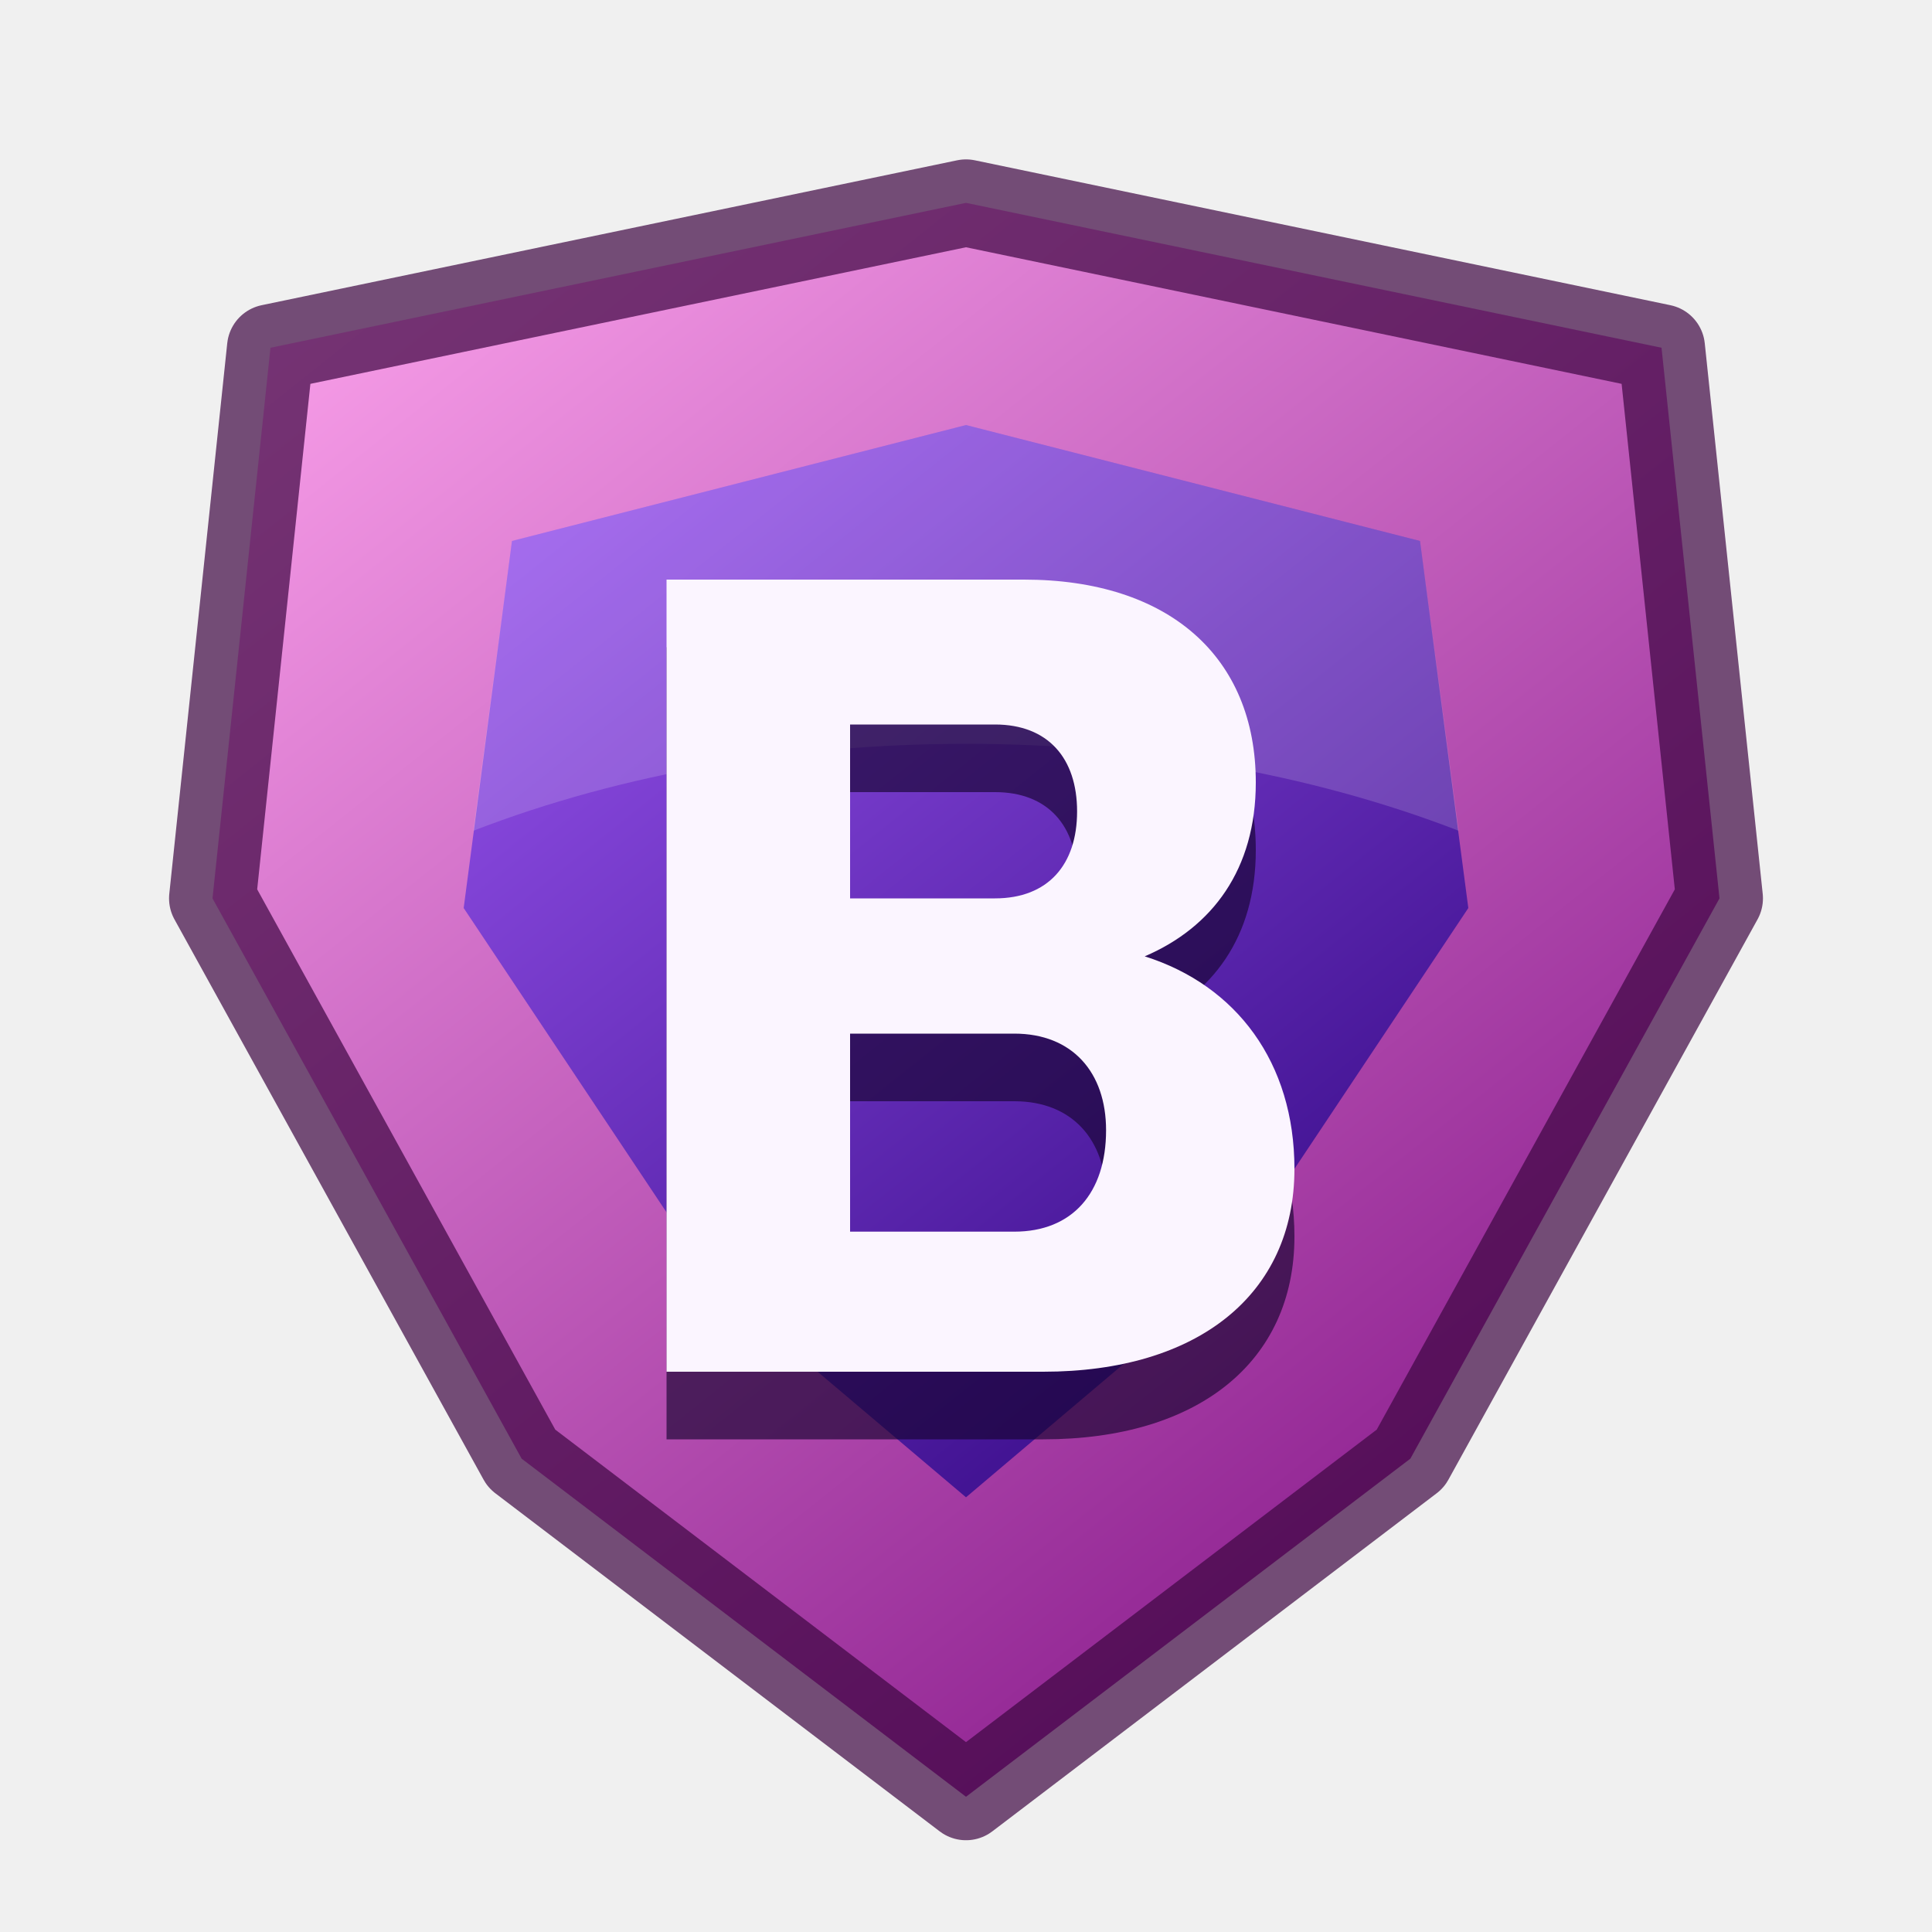
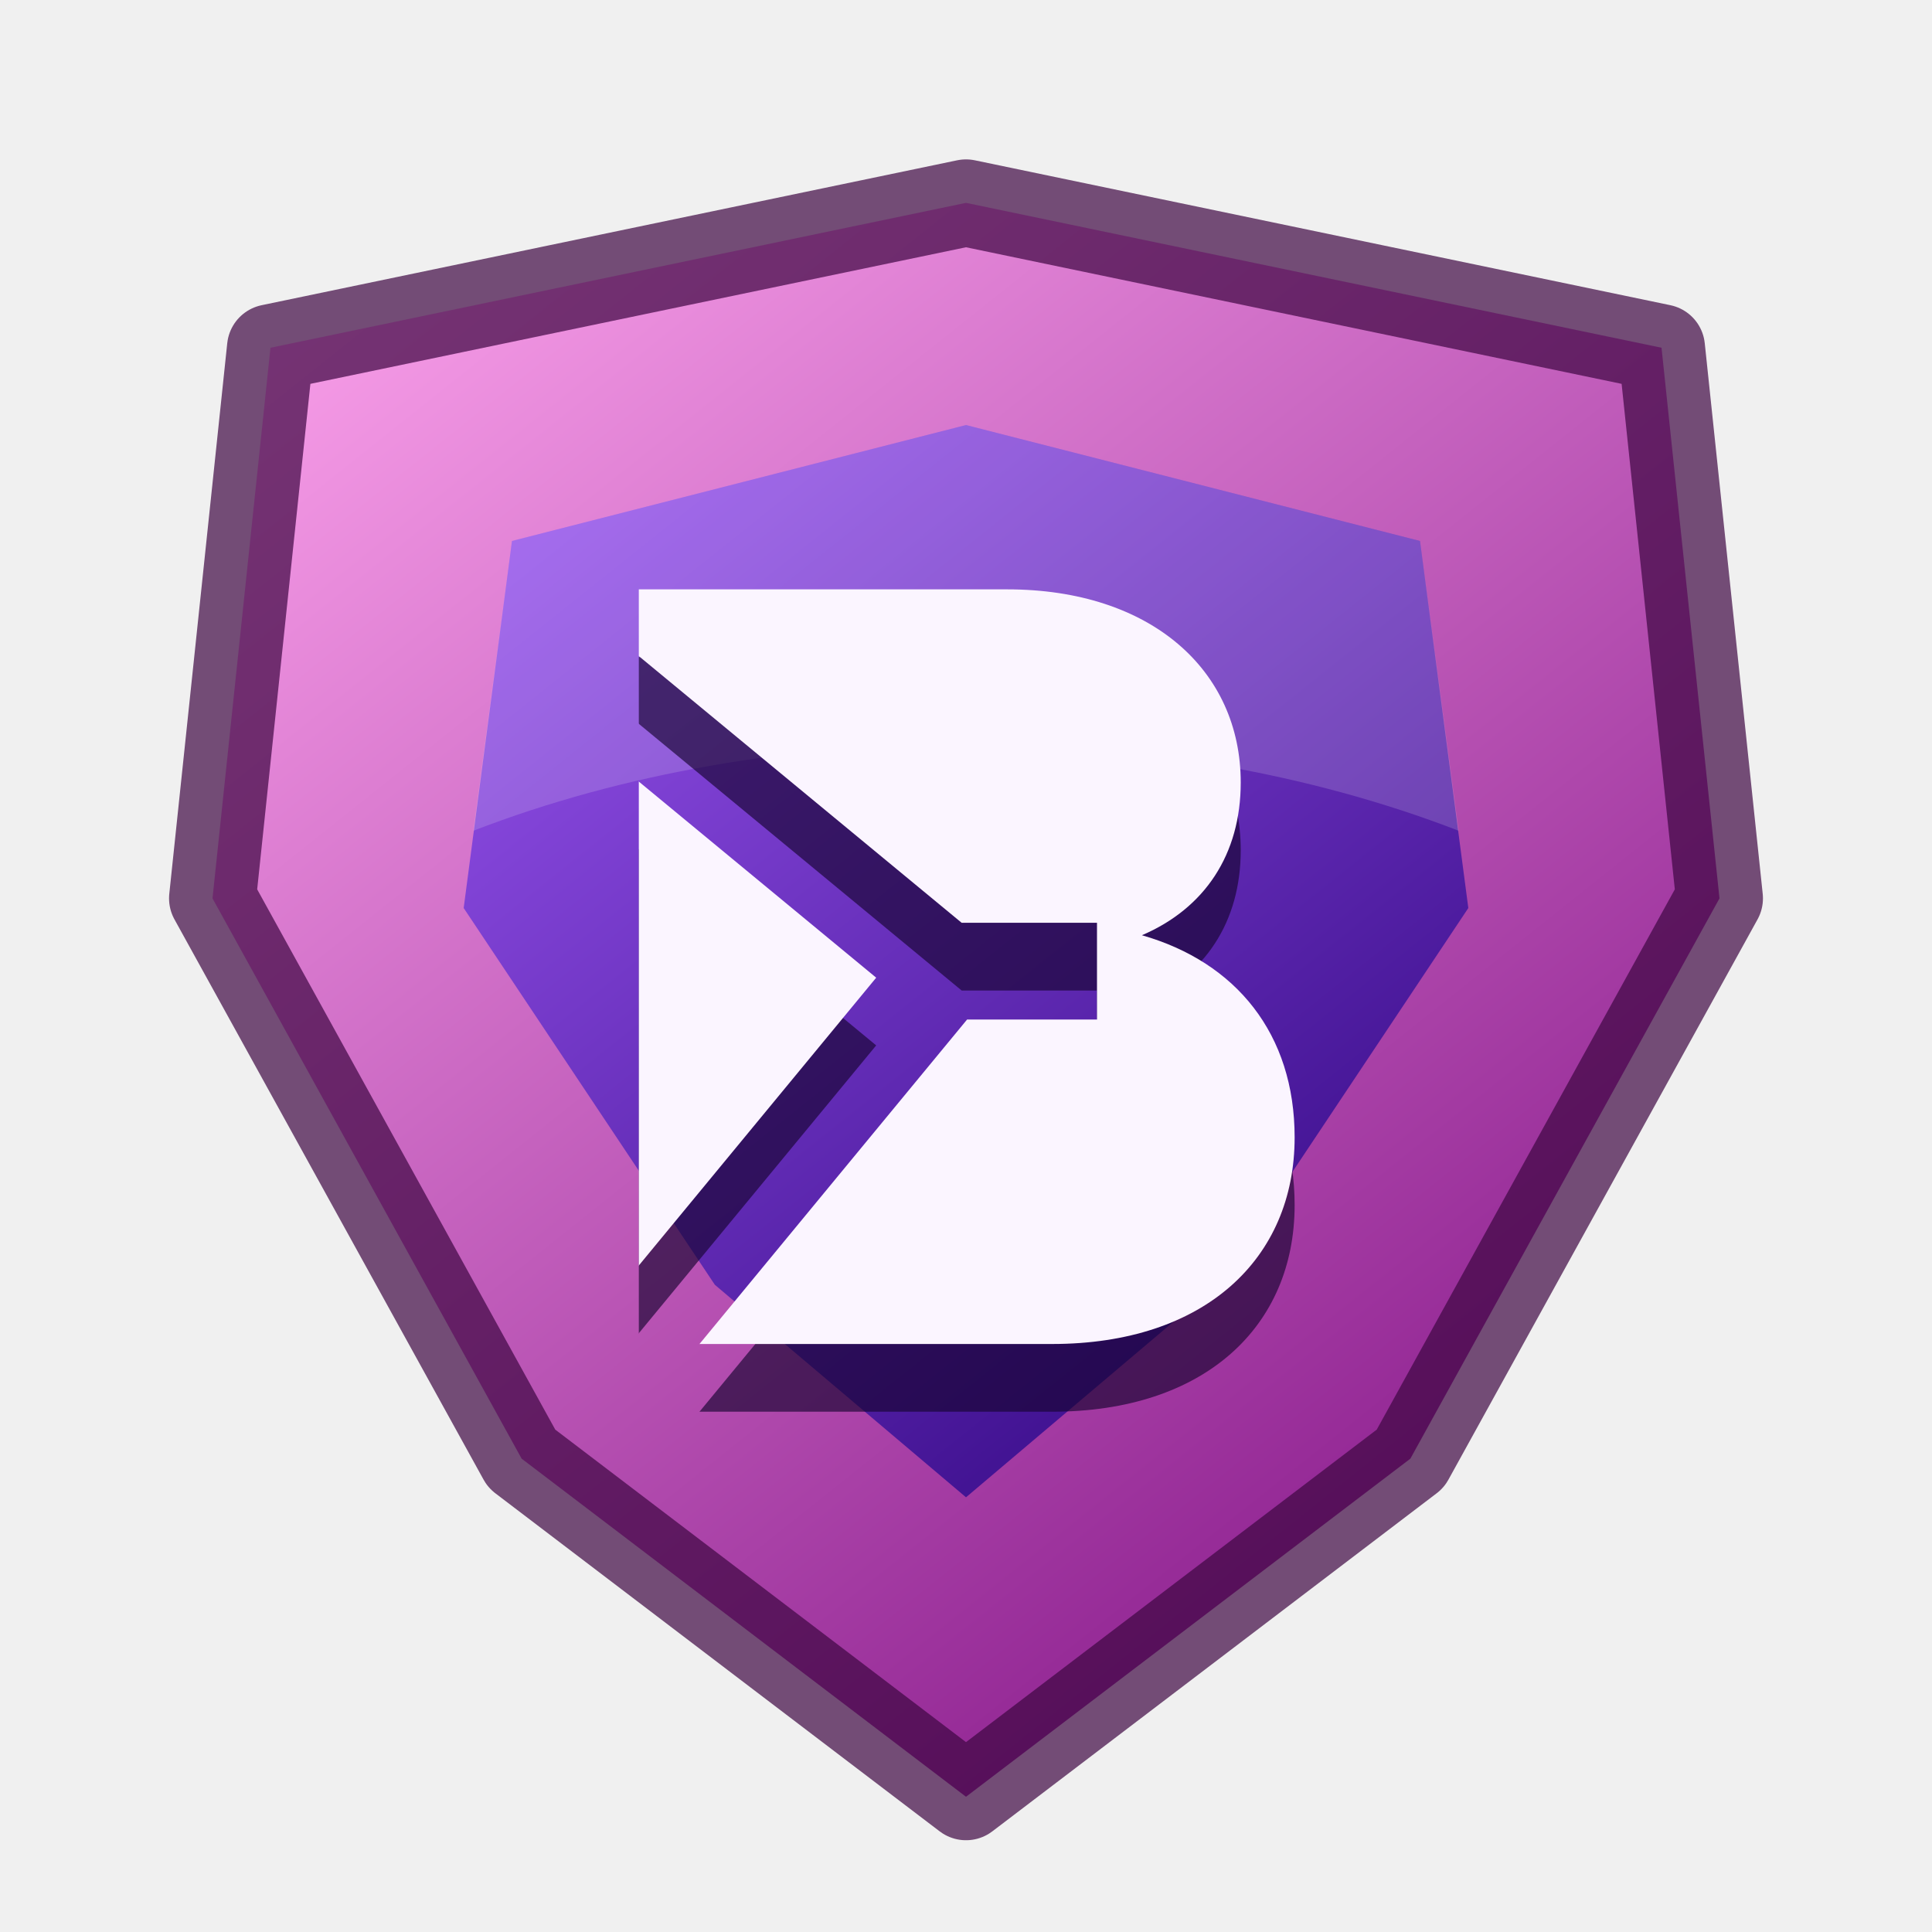
<svg xmlns="http://www.w3.org/2000/svg" width="20" height="20" viewBox="0 0 20 20" role="img" aria-label="Знак надёжности «Алмаз»: от 100 сделок · рейтинг от 4.8 · 98% без споров. Выдаёт площадка, купить нельзя">
  <defs>
    <linearGradient id="trust-diamond-small-r" x1="0" y1="0" x2="0.75" y2="1">
      <stop offset="0" stop-color="#FFA6EE" />
      <stop offset="1" stop-color="#86188A" />
    </linearGradient>
    <linearGradient id="trust-diamond-small-f" x1="0" y1="0" x2="0.75" y2="1">
      <stop offset="0" stop-color="#9D58F4" />
      <stop offset="1" stop-color="#360A86" />
    </linearGradient>
    <linearGradient id="trust-diamond-small-s" x1="0" y1="0" x2="1" y2="0">
      <stop offset="0" stop-color="#fff" stop-opacity="0" />
      <stop offset="0.5" stop-color="#fff" stop-opacity="0.55" />
      <stop offset="1" stop-color="#fff" stop-opacity="0" />
    </linearGradient>
    <clipPath id="trust-diamond-small-c">
      <path d="M5.3 5.6 10 4.4 14.7 5.6 15.2 9.4 12.6 13.3 10 15.5 7.4 13.3 4.8 9.4Z" />
    </clipPath>
  </defs>
  <path d="M2.8 3.6 10 2.1 17.2 3.6 17.8 9.3 14.6 15.1 10 18.6 5.4 15.1 2.2 9.3Z" fill="url(#trust-diamond-small-r)" />
  <path d="M5.3 5.6 10 4.4 14.7 5.6 15.2 9.4 12.6 13.3 10 15.5 7.4 13.3 4.8 9.4Z" fill="url(#trust-diamond-small-f)" />
  <path d="M5.3 5.6 10 4.4 14.7 5.6 15.1 8.6C12 7.4 8 7.4 4.9 8.6Z" fill="#fff" opacity="0.16" />
-   <g>
-     <path d="M6.9 6H10.6C12.1 6 13 6.8 13 8.1C13 9 12.55 9.6 11.85 9.9C12.8 10.2 13.4 11 13.4 12.1C13.4 13.4 12.4 14.2 10.8 14.2H6.9ZM8.8 7.5V9.3H10.3C10.85 9.3 11.15 8.95 11.15 8.4C11.15 7.85 10.85 7.5 10.3 7.5ZM8.8 10.7V12.75H10.5C11.1 12.75 11.45 12.35 11.45 11.7C11.45 11.1 11.1 10.7 10.5 10.7Z" fill-rule="evenodd" fill="#16032F" opacity="0.65" transform="translate(0 0.7)" />
-     <path d="M6.9 6H10.6C12.1 6 13 6.8 13 8.1C13 9 12.55 9.6 11.85 9.9C12.8 10.2 13.4 11 13.4 12.1C13.4 13.4 12.4 14.2 10.8 14.2H6.9ZM8.8 7.5V9.3H10.3C10.85 9.3 11.15 8.95 11.15 8.4C11.15 7.85 10.85 7.5 10.3 7.5ZM8.8 10.7V12.75H10.5C11.1 12.75 11.45 12.35 11.45 11.7C11.45 11.1 11.1 10.7 10.5 10.7Z" fill-rule="evenodd" fill="#FBF5FF" />
+   <g transform="translate(5.125 5.357) scale(0.093)">
+     <defs>
+       <mask id="trust-diamond-small-l-cut" maskUnits="userSpaceOnUse" x="0" y="0" width="100" height="100">
+         <rect width="100" height="100" fill="#fff" />
+         <path d="M4 12.5 50 50.5H67M50 50.5 10 99" fill="none" stroke="#000" stroke-width="10.769" stroke-linejoin="miter" />
+       </mask>
+     </defs>
+     <path d="M16 8H57C73 8 83 17 83 29.5C83 37.5 79 43.5 72 46.5C82.5 49.5 89 57.5 89 69C89 82.5 79 92 62 92H16Z" mask="url(#trust-diamond-small-l-cut)" transform="translate(0 7.538)" fill="#16032F" opacity="0.65" />
+     <path d="M16 8H57C73 8 83 17 83 29.5C83 37.5 79 43.5 72 46.5C82.5 49.5 89 57.5 89 69C89 82.5 79 92 62 92H16Z" mask="url(#trust-diamond-small-l-cut)" fill="#FBF5FF" />
  </g>
  <path d="M2.8 3.6 10 2.1 17.2 3.6 17.8 9.3 14.6 15.1 10 18.6 5.4 15.1 2.2 9.3Z" fill="none" stroke="#3E0742" stroke-opacity="0.7" stroke-width="0.9" stroke-linejoin="round" />
</svg>
